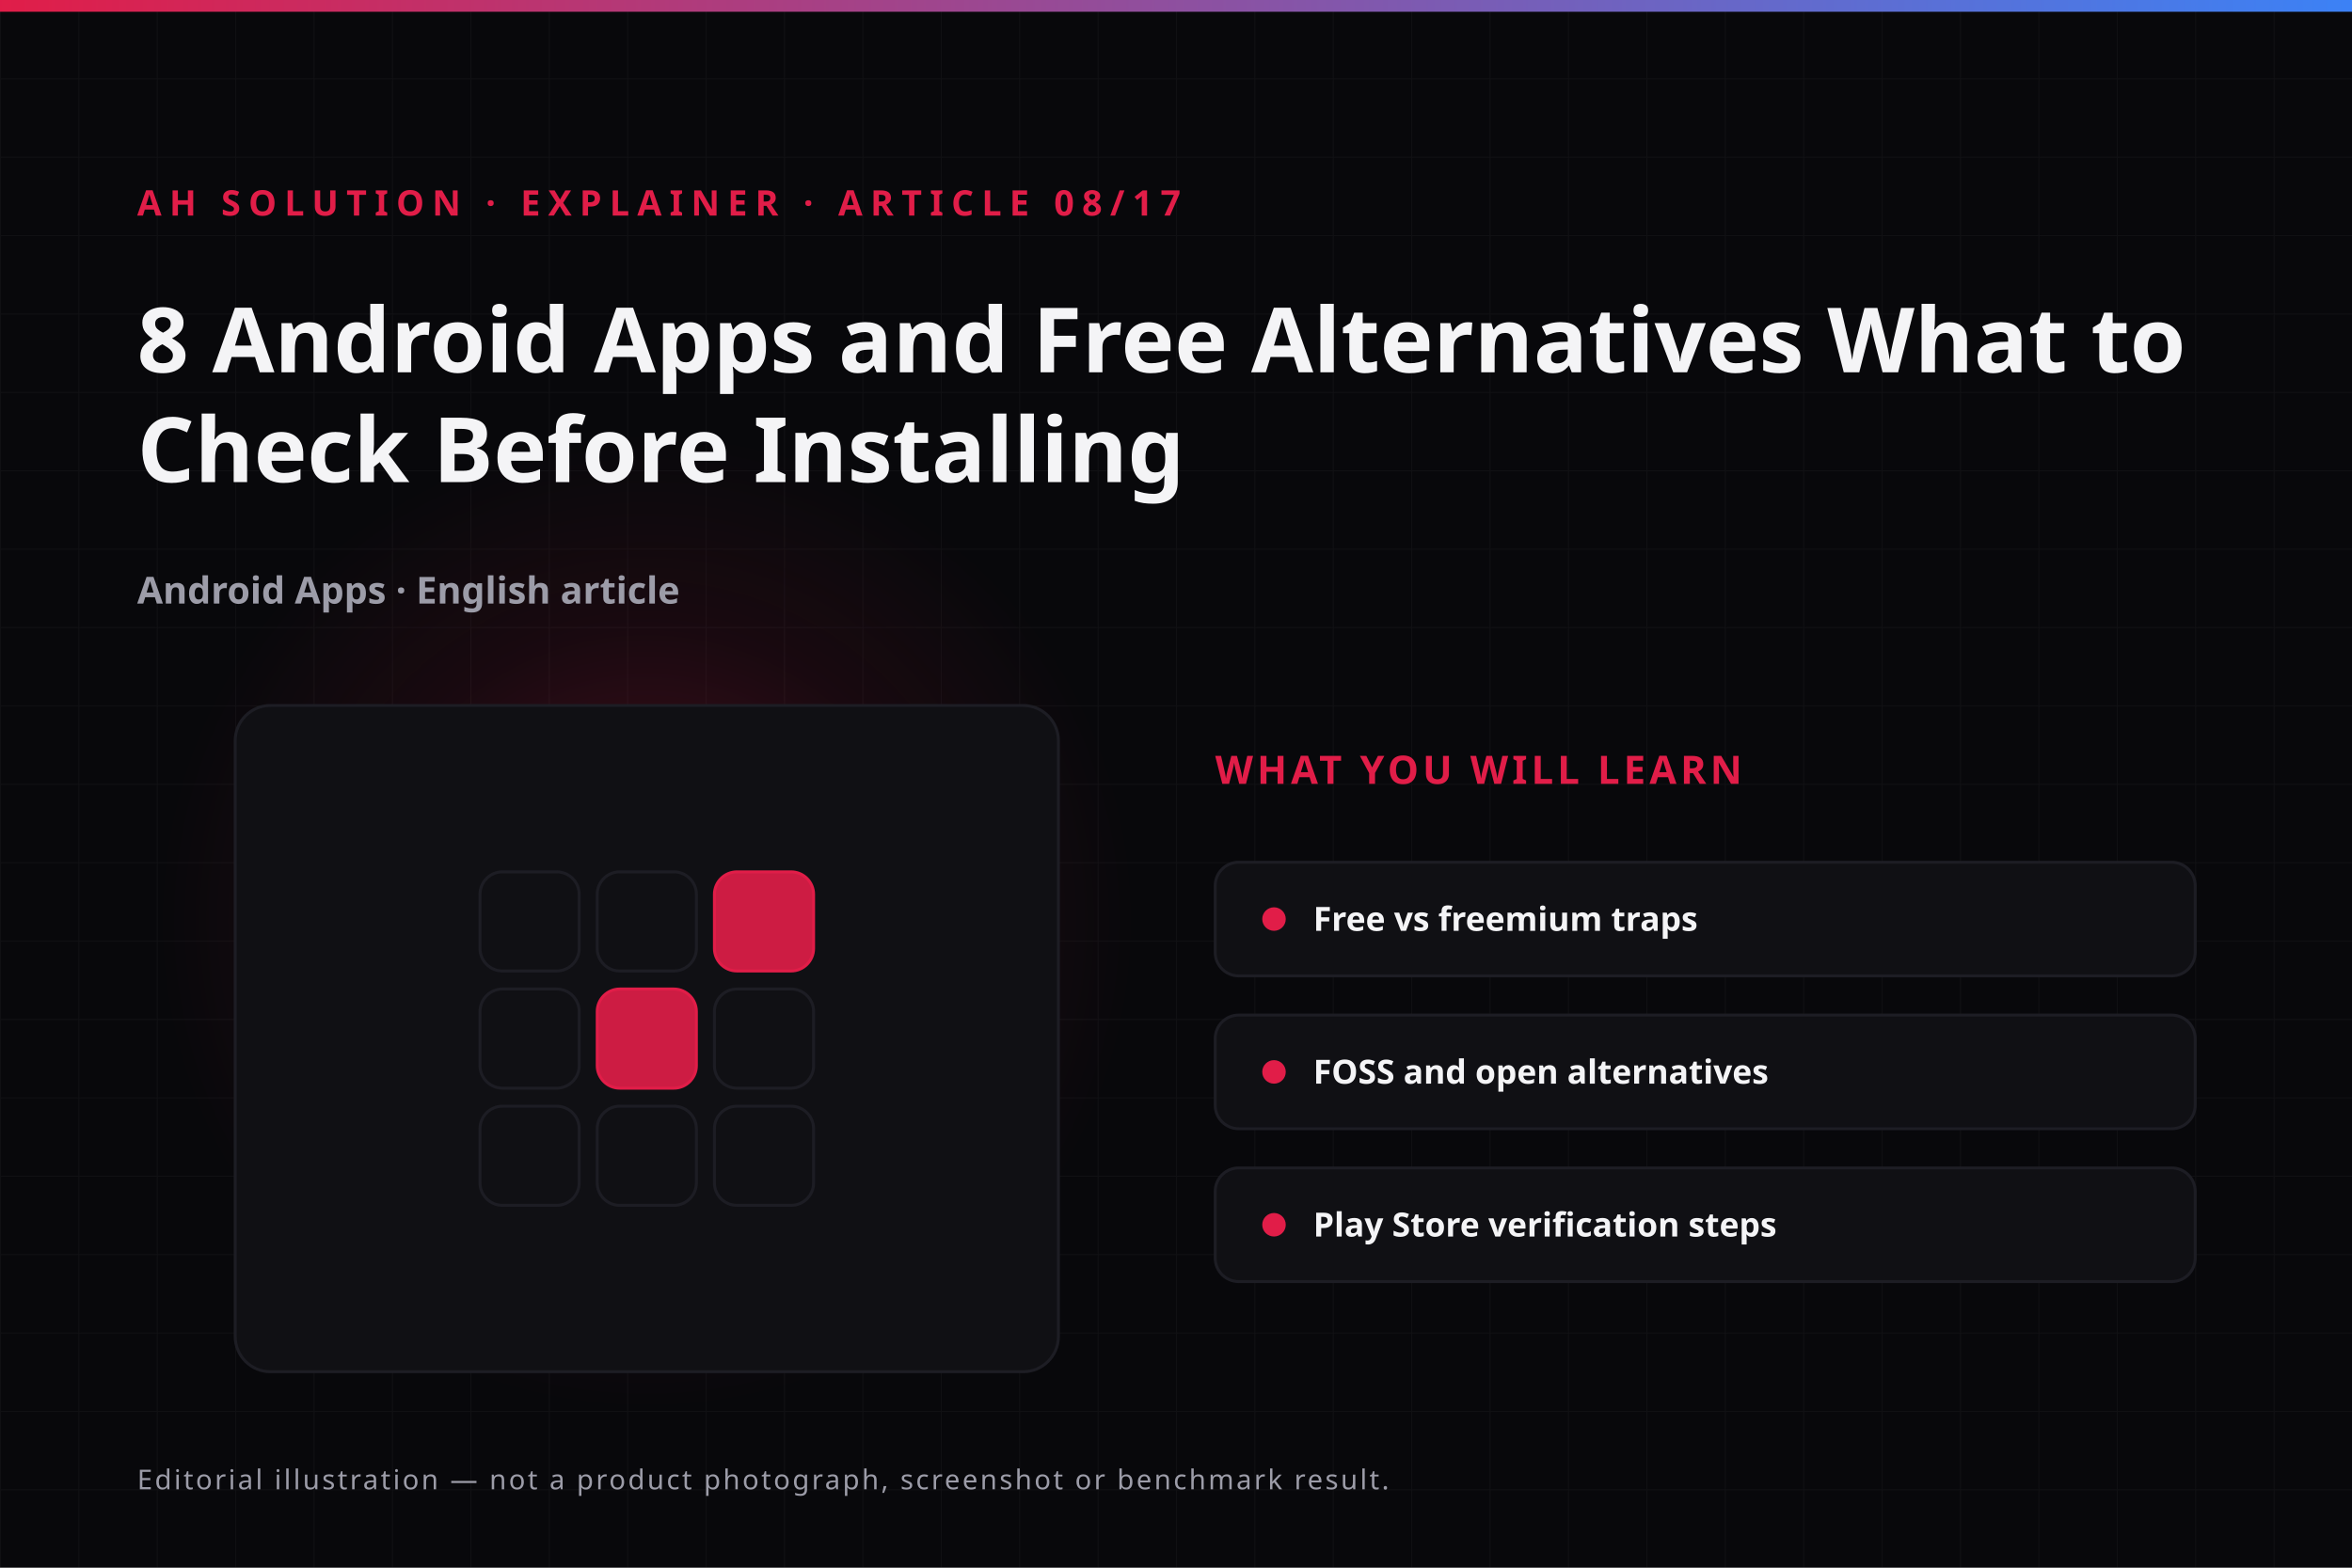
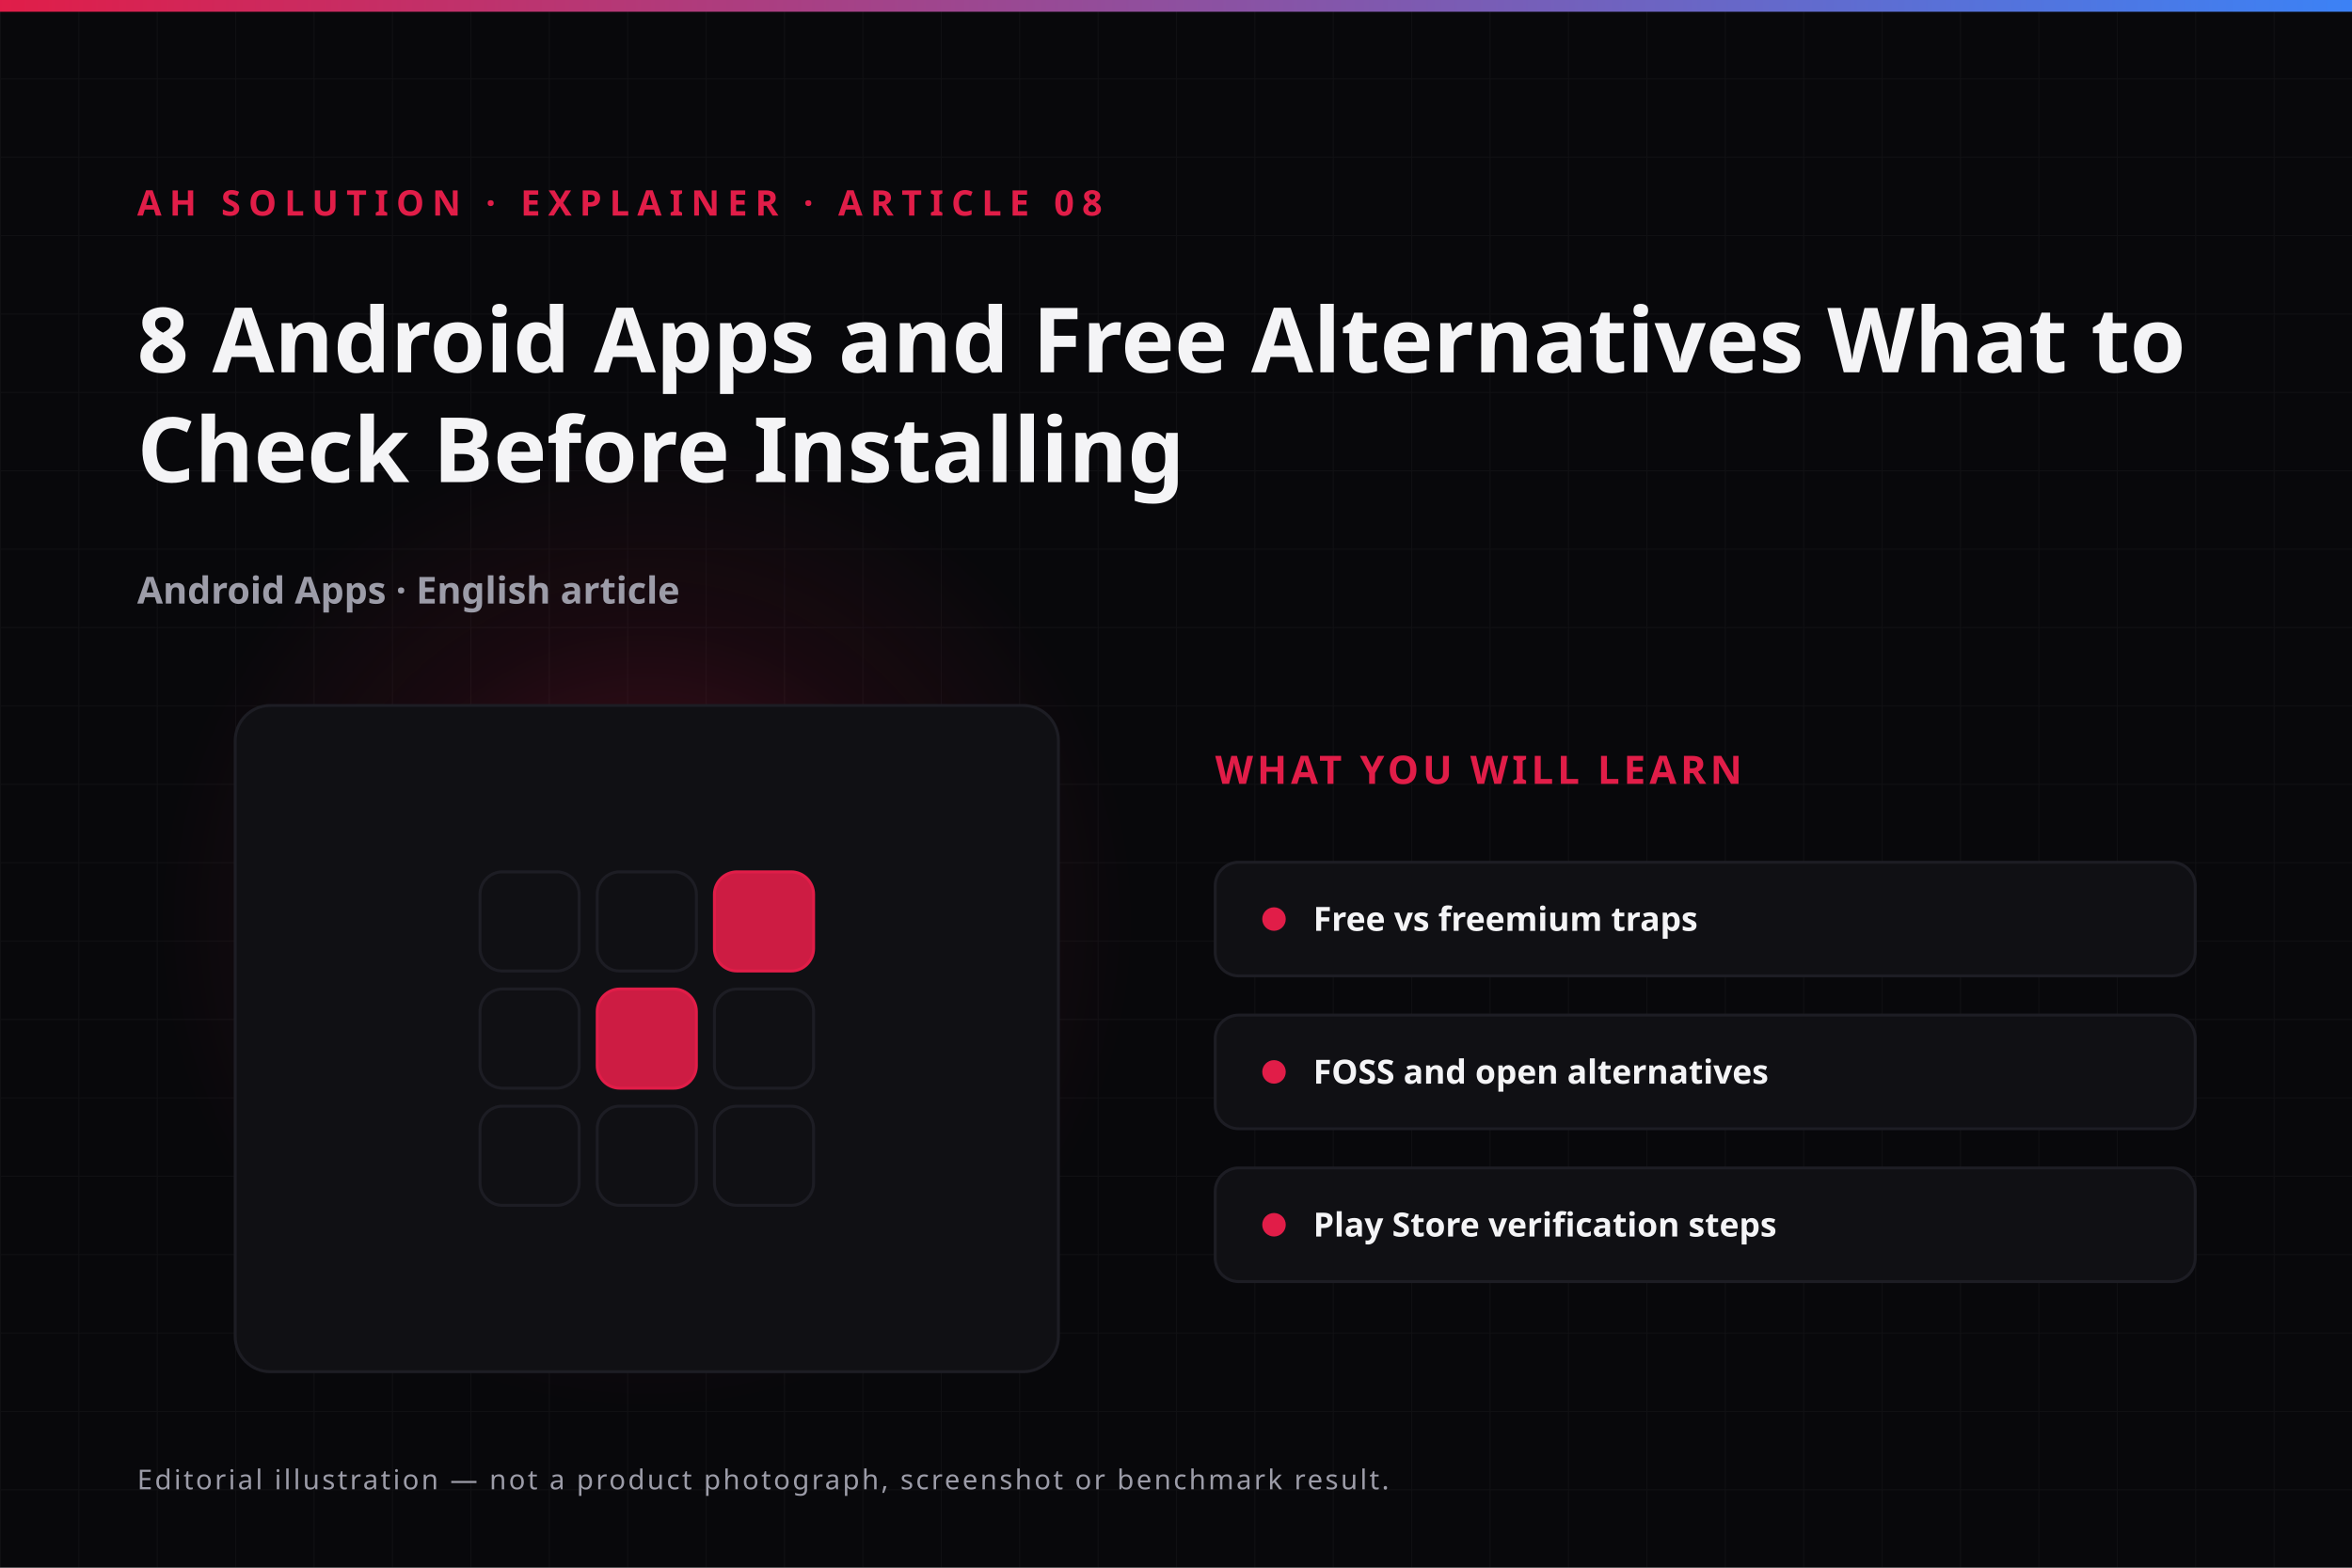
<svg xmlns="http://www.w3.org/2000/svg" width="1200" height="800" viewBox="0 0 1200 800" role="img" aria-label="AH Solution explainer visual — 8 Android Apps and Free Alternatives: What to Check Before Installing">
  <defs>
    <radialGradient id="glow" cx="50%" cy="50%" r="50%">
      <stop offset="0%" stop-color="#E11D48" stop-opacity="0.32" />
      <stop offset="60%" stop-color="#E11D48" stop-opacity="0.08" />
      <stop offset="100%" stop-color="#E11D48" stop-opacity="0" />
    </radialGradient>
    <linearGradient id="bar" x1="0" y1="0" x2="1" y2="0">
      <stop offset="0%" stop-color="#E11D48" />
      <stop offset="100%" stop-color="#3B82F6" />
    </linearGradient>
    <pattern id="grid" width="40" height="40" patternUnits="userSpaceOnUse">
      <path d="M40 0H0V40" fill="none" stroke="#FFFFFF" stroke-opacity="0.035" stroke-width="1" />
    </pattern>
  </defs>
  <rect width="1200" height="800" fill="#08080B" />
  <rect width="1200" height="800" fill="url(#grid)" />
  <circle cx="330" cy="470" r="250" fill="url(#glow)" />
  <rect x="0" y="0" width="1200" height="6" fill="url(#bar)" />
-   <text x="70" y="110" font-family="Manrope, 'Segoe UI', system-ui, sans-serif" font-size="18" font-weight="700" letter-spacing="4" fill="#E11D48">AH SOLUTION · EXPLAINER · ARTICLE 08/17</text>
+   <text x="70" y="110" font-family="Manrope, 'Segoe UI', system-ui, sans-serif" font-size="18" font-weight="700" letter-spacing="4" fill="#E11D48">AH SOLUTION · EXPLAINER · ARTICLE 08</text>
  <text x="70" y="190" font-family="Manrope, 'Segoe UI', system-ui, sans-serif" font-size="46" font-weight="800" fill="#F4F4F6">8 Android Apps and Free Alternatives What to</text>
  <text x="70" y="246" font-family="Manrope, 'Segoe UI', system-ui, sans-serif" font-size="46" font-weight="800" fill="#F4F4F6">Check Before Installing</text>
  <text x="70" y="308" font-family="Manrope, 'Segoe UI', system-ui, sans-serif" font-size="19" font-weight="600" fill="#9C9CA8">Android Apps · English article</text>
  <rect x="120" y="360" width="420" height="340" rx="18" fill="#101014" stroke="#1D1D24" stroke-width="1.5" />
  <rect x="244.9" y="444.9" width="50.6" height="50.6" rx="11.5" fill="#101014" fill-opacity="1" stroke="#1D1D24" stroke-width="1.5" />
  <rect x="304.7" y="444.9" width="50.6" height="50.6" rx="11.5" fill="#101014" fill-opacity="1" stroke="#1D1D24" stroke-width="1.5" />
  <rect x="364.5" y="444.9" width="50.6" height="50.6" rx="11.5" fill="#E11D48" fill-opacity="0.9" stroke="#E11D48" stroke-width="1.5" />
  <rect x="244.9" y="504.7" width="50.6" height="50.6" rx="11.5" fill="#101014" fill-opacity="1" stroke="#1D1D24" stroke-width="1.5" />
  <rect x="304.7" y="504.7" width="50.6" height="50.6" rx="11.5" fill="#E11D48" fill-opacity="0.9" stroke="#E11D48" stroke-width="1.5" />
  <rect x="364.5" y="504.7" width="50.6" height="50.6" rx="11.5" fill="#101014" fill-opacity="1" stroke="#1D1D24" stroke-width="1.5" />
  <rect x="244.9" y="564.5" width="50.6" height="50.6" rx="11.5" fill="#101014" fill-opacity="1" stroke="#1D1D24" stroke-width="1.5" />
  <rect x="304.7" y="564.5" width="50.6" height="50.6" rx="11.5" fill="#101014" fill-opacity="1" stroke="#1D1D24" stroke-width="1.5" />
  <rect x="364.5" y="564.5" width="50.6" height="50.6" rx="11.5" fill="#101014" fill-opacity="1" stroke="#1D1D24" stroke-width="1.5" />
  <text x="620" y="400" font-family="Manrope, 'Segoe UI', system-ui, sans-serif" font-size="20" font-weight="700" letter-spacing="2" fill="#E11D48">WHAT YOU WILL LEARN</text>
  <rect x="620" y="440" width="500" height="58" rx="12" fill="#101014" stroke="#1D1D24" stroke-width="1.5" />
  <circle cx="650" cy="469" r="6" fill="#E11D48" />
  <text x="670" y="475" font-family="Manrope, 'Segoe UI', system-ui, sans-serif" font-size="17" font-weight="600" fill="#F4F4F6">Free vs freemium traps</text>
  <rect x="620" y="518" width="500" height="58" rx="12" fill="#101014" stroke="#1D1D24" stroke-width="1.5" />
  <circle cx="650" cy="547" r="6" fill="#E11D48" />
  <text x="670" y="553" font-family="Manrope, 'Segoe UI', system-ui, sans-serif" font-size="17" font-weight="600" fill="#F4F4F6">FOSS and open alternatives</text>
  <rect x="620" y="596" width="500" height="58" rx="12" fill="#101014" stroke="#1D1D24" stroke-width="1.5" />
  <circle cx="650" cy="625" r="6" fill="#E11D48" />
  <text x="670" y="631" font-family="Manrope, 'Segoe UI', system-ui, sans-serif" font-size="17" font-weight="600" fill="#F4F4F6">Play Store verification steps</text>
  <text x="70" y="760" font-family="Manrope, 'Segoe UI', system-ui, sans-serif" font-size="14" font-weight="500" letter-spacing="1.2" fill="#9C9CA8">Editorial illustration — not a product photograph, screenshot or benchmark result.</text>
</svg>
